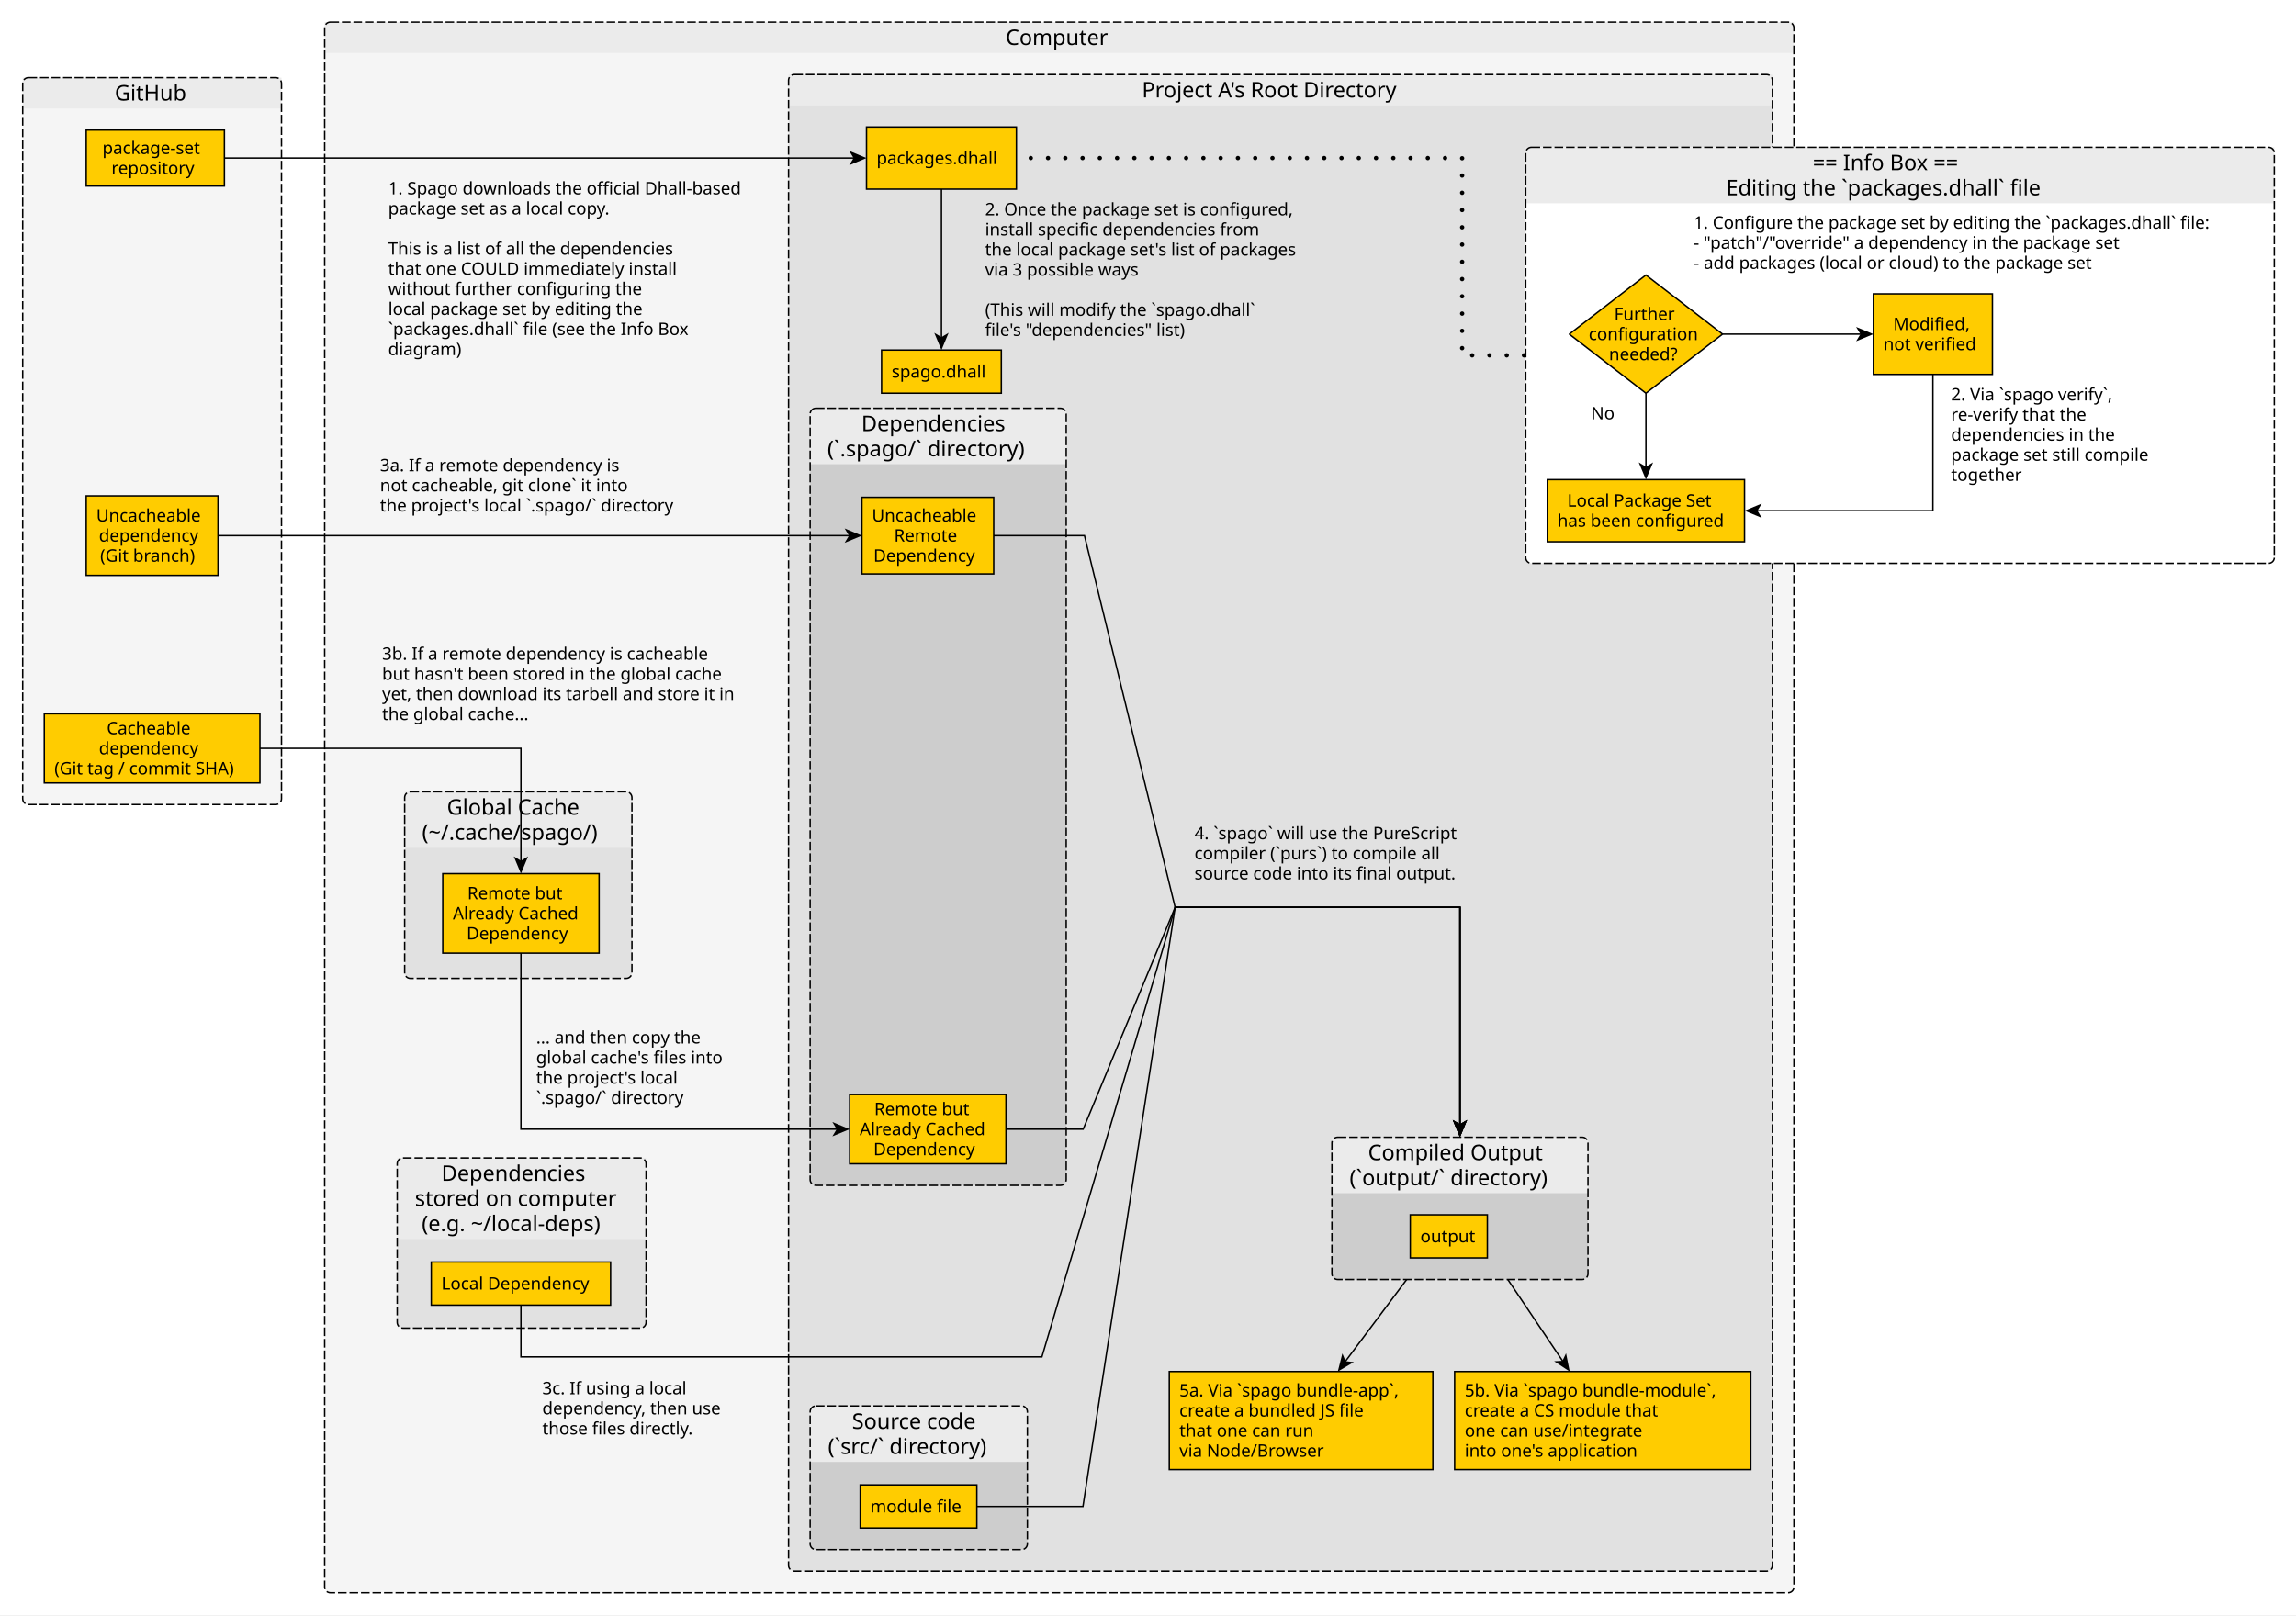
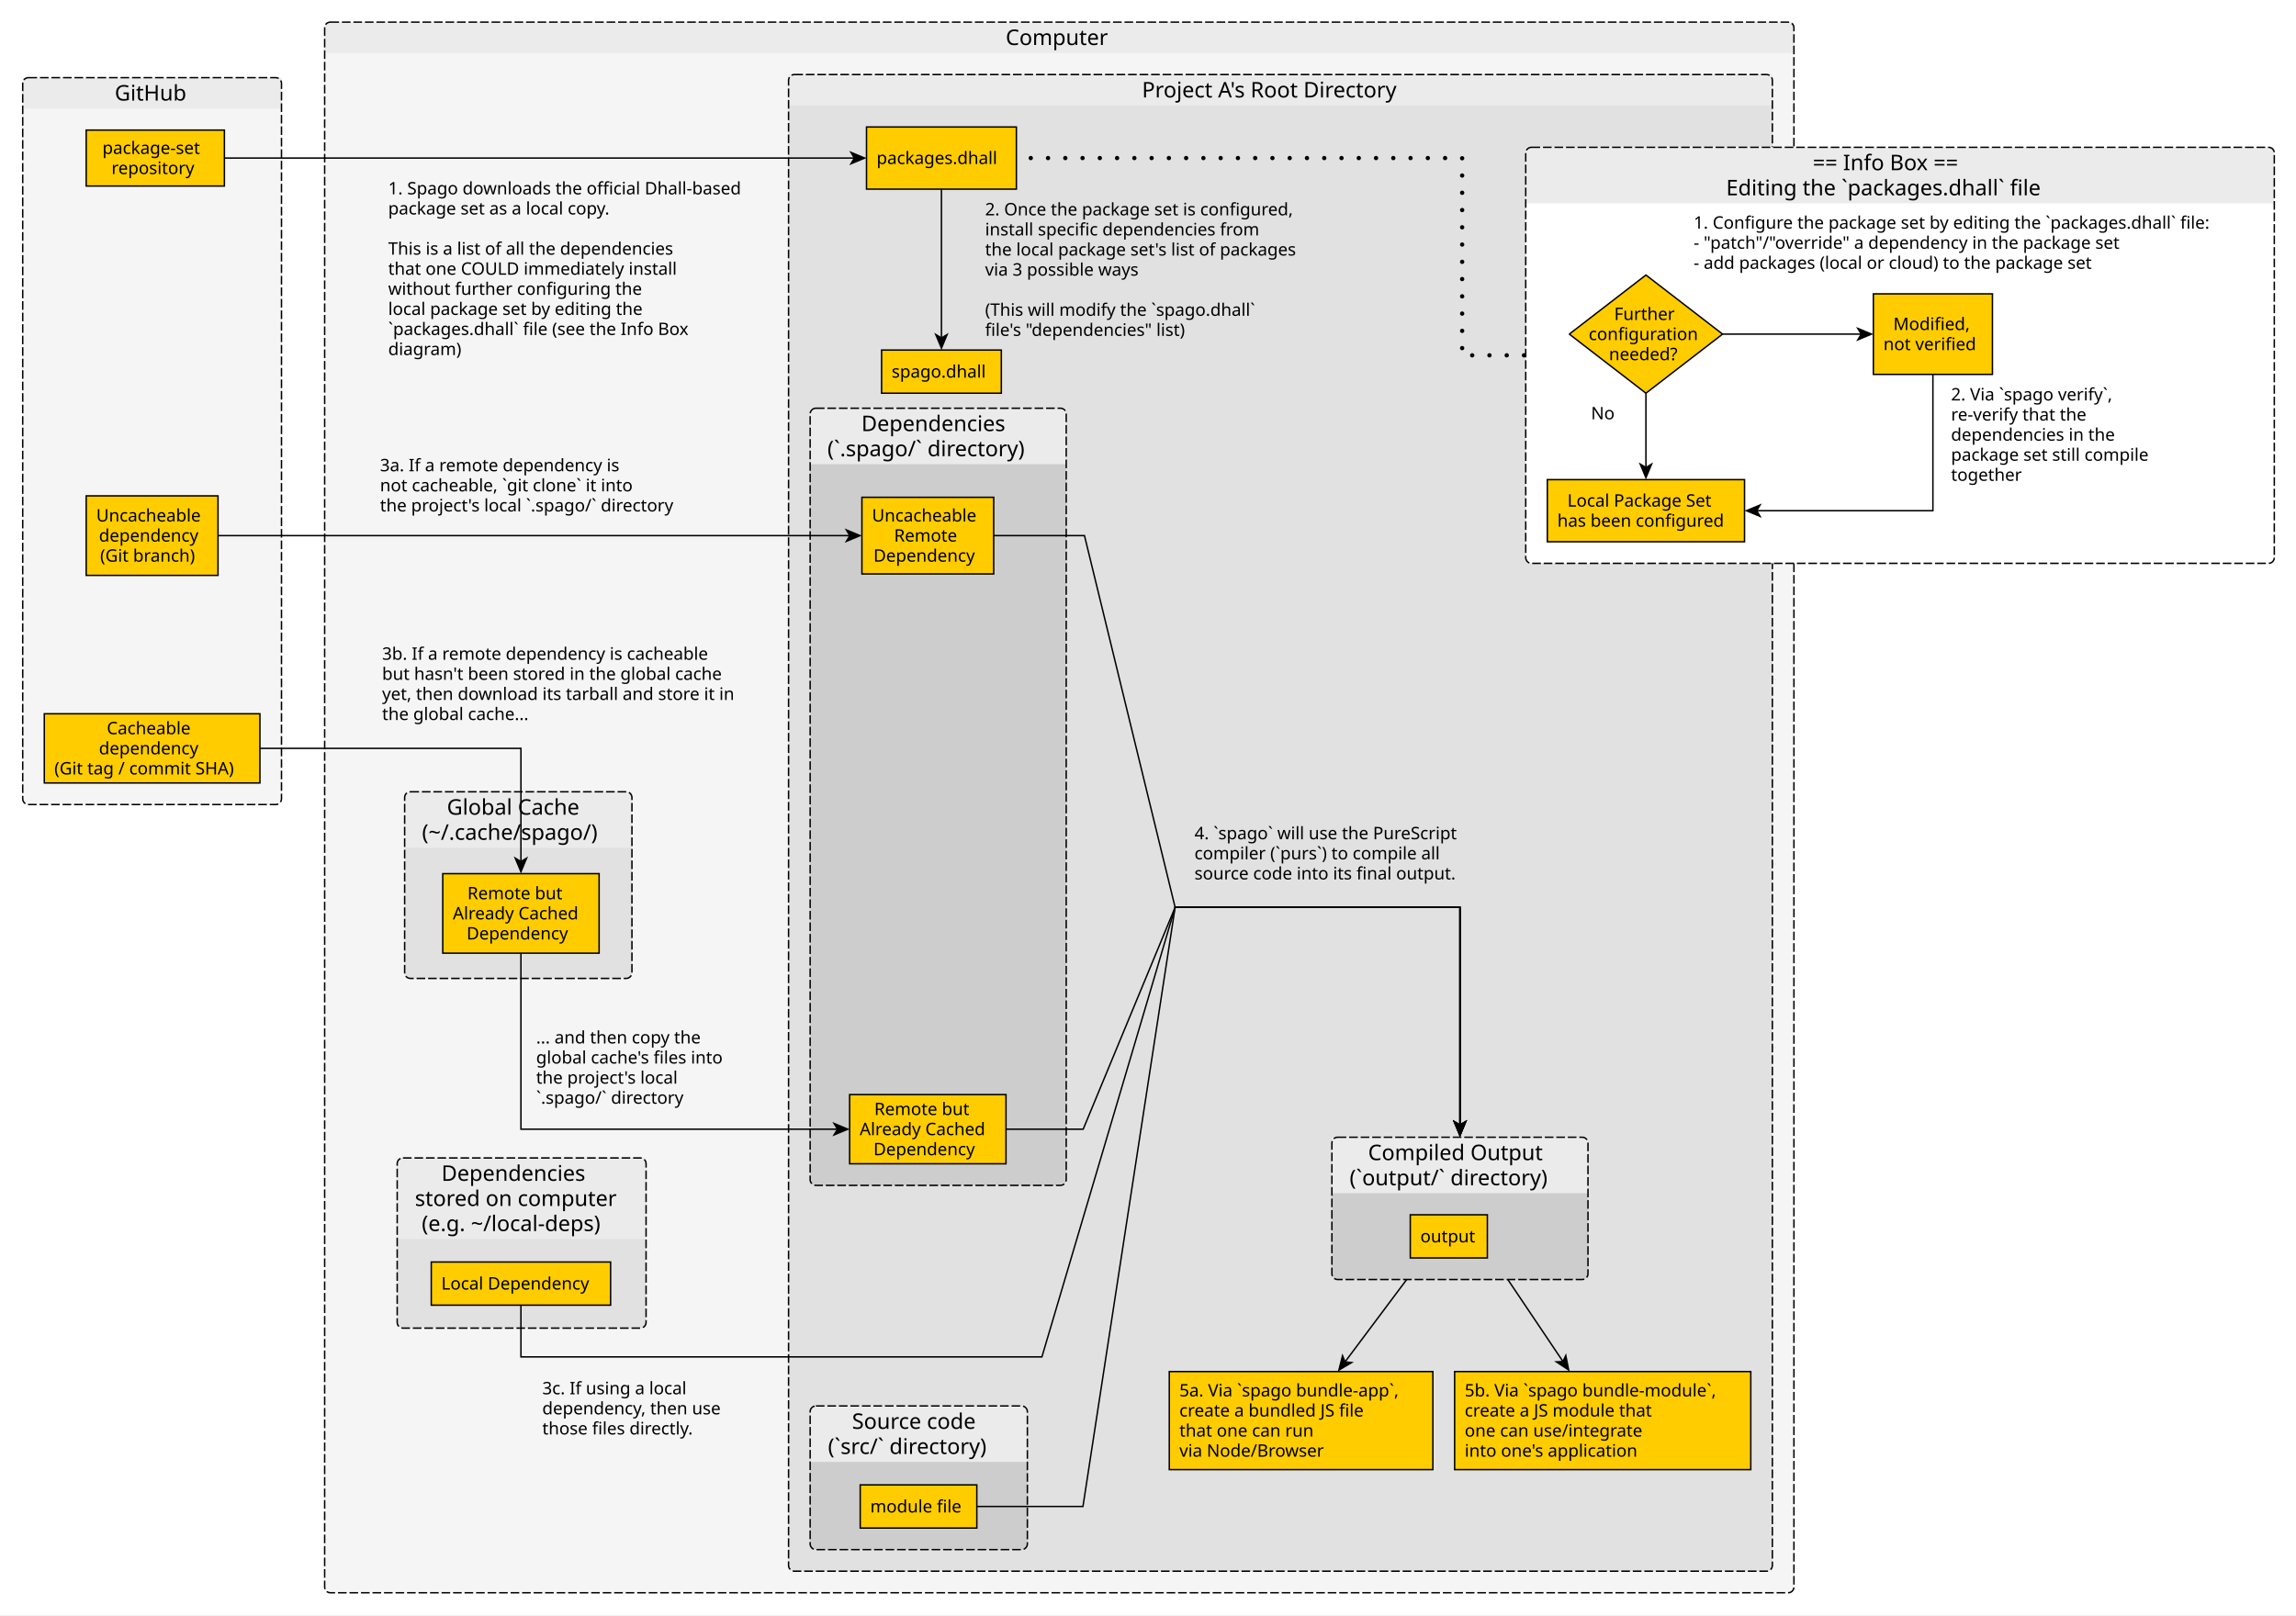
<svg xmlns="http://www.w3.org/2000/svg" fill-opacity="1" color-rendering="auto" color-interpolation="auto" text-rendering="auto" stroke="black" stroke-linecap="square" width="1596" stroke-miterlimit="10" shape-rendering="auto" stroke-opacity="1" fill="black" stroke-dasharray="none" font-weight="normal" stroke-width="1" height="1123" font-family="'Dialog'" font-style="normal" stroke-linejoin="miter" font-size="12px" stroke-dashoffset="0" image-rendering="auto">
  <defs id="genericDefs" />
  <g>
    <defs id="defs1">
      <clipPath clipPathUnits="userSpaceOnUse" id="clipPath1">
        <path d="M0 0 L1596 0 L1596 1123 L0 1123 L0 0 Z" />
      </clipPath>
      <clipPath clipPathUnits="userSpaceOnUse" id="clipPath2">
        <path d="M-224 135 L1372 135 L1372 1258 L-224 1258 L-224 135 Z" />
      </clipPath>
    </defs>
    <g fill="white" text-rendering="geometricPrecision" shape-rendering="geometricPrecision" transform="translate(224,-135)" stroke="white">
      <rect x="-224" width="1596" height="1123" y="135" clip-path="url(#clipPath2)" stroke="none" />
    </g>
    <g fill="rgb(245,245,245)" text-rendering="geometricPrecision" shape-rendering="geometricPrecision" transform="matrix(1,0,0,1,224,-135)" stroke="rgb(245,245,245)">
      <rect x="1.674" y="150.376" clip-path="url(#clipPath2)" width="1021.334" rx="4" ry="4" height="1092.055" stroke="none" />
      <rect x="1.674" y="150.376" clip-path="url(#clipPath2)" fill="rgb(235,235,235)" width="1021.334" height="21.461" stroke="none" />
    </g>
    <g font-size="15px" stroke-linecap="butt" transform="matrix(1,0,0,1,224,-135)" text-rendering="geometricPrecision" font-family="sans-serif" shape-rendering="geometricPrecision" stroke-miterlimit="1.45">
      <text x="475.057" xml:space="preserve" y="166.299" clip-path="url(#clipPath2)" stroke="none">Computer</text>
      <rect x="1.674" y="150.376" clip-path="url(#clipPath2)" fill="none" width="1021.334" stroke-dasharray="6,2" rx="4" ry="4" height="1092.055" />
    </g>
    <g fill="rgb(225,225,225)" text-rendering="geometricPrecision" shape-rendering="geometricPrecision" transform="matrix(1,0,0,1,224,-135)" stroke="rgb(225,225,225)">
      <rect x="324.15" y="186.837" clip-path="url(#clipPath2)" width="683.859" rx="4" ry="4" height="1040.594" stroke="none" />
      <rect x="324.15" y="186.837" clip-path="url(#clipPath2)" fill="rgb(235,235,235)" width="683.859" height="21.461" stroke="none" />
    </g>
    <g font-size="15px" stroke-linecap="butt" transform="matrix(1,0,0,1,224,-135)" text-rendering="geometricPrecision" font-family="sans-serif" shape-rendering="geometricPrecision" stroke-miterlimit="1.45">
      <text x="569.809" xml:space="preserve" y="202.76" clip-path="url(#clipPath2)" stroke="none">Project A's Root Directory</text>
      <rect x="324.15" y="186.837" clip-path="url(#clipPath2)" fill="none" width="683.859" stroke-dasharray="6,2" rx="4" ry="4" height="1040.594" />
    </g>
    <g fill="rgb(205,205,205)" text-rendering="geometricPrecision" shape-rendering="geometricPrecision" transform="matrix(1,0,0,1,224,-135)" stroke="rgb(205,205,205)">
      <rect x="339.15" y="418.824" clip-path="url(#clipPath2)" width="178" rx="4" ry="4" height="540.341" stroke="none" />
      <rect x="339.15" y="418.824" clip-path="url(#clipPath2)" fill="rgb(235,235,235)" width="178" height="38.922" stroke="none" />
    </g>
    <g font-size="15px" stroke-linecap="butt" transform="matrix(1,0,0,1,224,-135)" text-rendering="geometricPrecision" font-family="sans-serif" shape-rendering="geometricPrecision" stroke-miterlimit="1.45">
      <text x="374.774" xml:space="preserve" y="434.747" clip-path="url(#clipPath2)" stroke="none">Dependencies</text>
      <text x="351.172" xml:space="preserve" y="452.208" clip-path="url(#clipPath2)" stroke="none">(`.spago/` directory)</text>
      <rect x="339.15" y="418.824" clip-path="url(#clipPath2)" fill="none" width="178" stroke-dasharray="6,2" rx="4" ry="4" height="540.341" />
    </g>
    <g fill="rgb(255,204,0)" text-rendering="geometricPrecision" shape-rendering="geometricPrecision" transform="matrix(1,0,0,1,224,-135)" stroke="rgb(255,204,0)">
      <rect x="366.599" width="108.682" height="48.119" y="896.045" clip-path="url(#clipPath2)" stroke="none" />
    </g>
    <g text-rendering="geometricPrecision" stroke-miterlimit="1.45" shape-rendering="geometricPrecision" transform="matrix(1,0,0,1,224,-135)" stroke-linecap="butt">
      <rect fill="none" x="366.599" width="108.682" height="48.119" y="896.045" clip-path="url(#clipPath2)" />
      <text x="383.741" xml:space="preserve" y="910.29" clip-path="url(#clipPath2)" font-family="sans-serif" stroke="none">Remote but </text>
      <text x="373.599" xml:space="preserve" y="924.259" clip-path="url(#clipPath2)" font-family="sans-serif" stroke="none">Already Cached</text>
      <text x="383.173" xml:space="preserve" y="938.228" clip-path="url(#clipPath2)" font-family="sans-serif" stroke="none">Dependency</text>
    </g>
    <g fill="rgb(255,204,0)" text-rendering="geometricPrecision" shape-rendering="geometricPrecision" transform="matrix(1,0,0,1,224,-135)" stroke="rgb(255,204,0)">
      <rect x="375.133" width="91.613" height="53.296" y="480.761" clip-path="url(#clipPath2)" stroke="none" />
    </g>
    <g text-rendering="geometricPrecision" stroke-miterlimit="1.45" shape-rendering="geometricPrecision" transform="matrix(1,0,0,1,224,-135)" stroke-linecap="butt">
      <rect fill="none" x="375.133" width="91.613" height="53.296" y="480.761" clip-path="url(#clipPath2)" />
      <text x="382.133" xml:space="preserve" y="497.594" clip-path="url(#clipPath2)" font-family="sans-serif" stroke="none">Uncacheable</text>
      <text x="397.519" xml:space="preserve" y="511.563" clip-path="url(#clipPath2)" font-family="sans-serif" stroke="none">Remote</text>
      <text x="383.173" xml:space="preserve" y="525.532" clip-path="url(#clipPath2)" font-family="sans-serif" stroke="none">Dependency</text>
    </g>
    <g fill="rgb(255,204,0)" text-rendering="geometricPrecision" shape-rendering="geometricPrecision" transform="matrix(1,0,0,1,224,-135)" stroke="rgb(255,204,0)">
      <rect x="388.802" width="83.24" height="30" y="378.388" clip-path="url(#clipPath2)" stroke="none" />
    </g>
    <g text-rendering="geometricPrecision" stroke-miterlimit="1.45" shape-rendering="geometricPrecision" transform="matrix(1,0,0,1,224,-135)" stroke-linecap="butt">
      <rect fill="none" x="388.802" width="83.24" height="30" y="378.388" clip-path="url(#clipPath2)" />
      <text x="395.802" xml:space="preserve" y="397.542" clip-path="url(#clipPath2)" font-family="sans-serif" stroke="none">spago.dhall</text>
    </g>
    <g fill="rgb(255,204,0)" text-rendering="geometricPrecision" shape-rendering="geometricPrecision" transform="matrix(1,0,0,1,224,-135)" stroke="rgb(255,204,0)">
      <rect x="588.801" width="183.219" height="68.18" y="1088.627" clip-path="url(#clipPath2)" stroke="none" />
    </g>
    <g text-rendering="geometricPrecision" stroke-miterlimit="1.45" shape-rendering="geometricPrecision" transform="matrix(1,0,0,1,224,-135)" stroke-linecap="butt">
      <rect fill="none" x="588.801" width="183.219" height="68.18" y="1088.627" clip-path="url(#clipPath2)" />
      <text x="595.801" xml:space="preserve" y="1105.918" clip-path="url(#clipPath2)" font-family="sans-serif" stroke="none">5a. Via `spago bundle-app`,</text>
      <text x="595.801" xml:space="preserve" y="1119.887" clip-path="url(#clipPath2)" font-family="sans-serif" stroke="none">create a bundled JS file</text>
      <text x="595.801" xml:space="preserve" y="1133.855" clip-path="url(#clipPath2)" font-family="sans-serif" stroke="none">that one can run</text>
      <text x="595.801" xml:space="preserve" y="1147.824" clip-path="url(#clipPath2)" font-family="sans-serif" stroke="none">via Node/Browser</text>
    </g>
    <g fill="rgb(255,204,0)" text-rendering="geometricPrecision" shape-rendering="geometricPrecision" transform="matrix(1,0,0,1,224,-135)" stroke="rgb(255,204,0)">
      <rect x="787.143" width="205.865" height="68.18" y="1088.627" clip-path="url(#clipPath2)" stroke="none" />
    </g>
    <g text-rendering="geometricPrecision" stroke-miterlimit="1.45" shape-rendering="geometricPrecision" transform="matrix(1,0,0,1,224,-135)" stroke-linecap="butt">
      <rect fill="none" x="787.143" width="205.865" height="68.18" y="1088.627" clip-path="url(#clipPath2)" />
      <text x="794.143" xml:space="preserve" y="1105.918" clip-path="url(#clipPath2)" font-family="sans-serif" stroke="none">5b. Via `spago bundle-module`,</text>
-       <text x="794.143" xml:space="preserve" y="1119.887" clip-path="url(#clipPath2)" font-family="sans-serif" stroke="none">create a CS module that</text>
+       <text x="794.143" xml:space="preserve" y="1119.887" clip-path="url(#clipPath2)" font-family="sans-serif" stroke="none">create a JS module that</text>
      <text x="794.143" xml:space="preserve" y="1133.855" clip-path="url(#clipPath2)" font-family="sans-serif" stroke="none">one can use/integrate </text>
      <text x="794.143" xml:space="preserve" y="1147.824" clip-path="url(#clipPath2)" font-family="sans-serif" stroke="none">into one's application</text>
    </g>
    <g fill="rgb(205,205,205)" text-rendering="geometricPrecision" shape-rendering="geometricPrecision" transform="matrix(1,0,0,1,224,-135)" stroke="rgb(205,205,205)">
      <rect x="339.15" y="1112.54" clip-path="url(#clipPath2)" width="151" rx="4" ry="4" height="99.891" stroke="none" />
      <rect x="339.15" y="1112.54" clip-path="url(#clipPath2)" fill="rgb(235,235,235)" width="151" height="38.922" stroke="none" />
    </g>
    <g font-size="15px" stroke-linecap="butt" transform="matrix(1,0,0,1,224,-135)" text-rendering="geometricPrecision" font-family="sans-serif" shape-rendering="geometricPrecision" stroke-miterlimit="1.45">
      <text x="368.254" xml:space="preserve" y="1128.464" clip-path="url(#clipPath2)" stroke="none">Source code</text>
      <text x="351.555" xml:space="preserve" y="1145.925" clip-path="url(#clipPath2)" stroke="none">(`src/` directory)</text>
      <rect x="339.15" y="1112.54" clip-path="url(#clipPath2)" fill="none" width="151" stroke-dasharray="6,2" rx="4" ry="4" height="99.891" />
    </g>
    <g fill="rgb(255,204,0)" text-rendering="geometricPrecision" shape-rendering="geometricPrecision" transform="matrix(1,0,0,1,224,-135)" stroke="rgb(255,204,0)">
      <rect x="373.951" width="81.061" height="30" y="1167.431" clip-path="url(#clipPath2)" stroke="none" />
    </g>
    <g text-rendering="geometricPrecision" stroke-miterlimit="1.45" shape-rendering="geometricPrecision" transform="matrix(1,0,0,1,224,-135)" stroke-linecap="butt">
      <rect fill="none" x="373.951" width="81.061" height="30" y="1167.431" clip-path="url(#clipPath2)" />
      <text x="380.951" xml:space="preserve" y="1186.585" clip-path="url(#clipPath2)" font-family="sans-serif" stroke="none">module file</text>
    </g>
    <g fill="rgb(205,205,205)" text-rendering="geometricPrecision" shape-rendering="geometricPrecision" transform="matrix(1,0,0,1,224,-135)" stroke="rgb(205,205,205)">
      <rect x="701.843" y="925.704" clip-path="url(#clipPath2)" width="178" rx="4" ry="4" height="98.922" stroke="none" />
      <rect x="701.843" y="925.704" clip-path="url(#clipPath2)" fill="rgb(235,235,235)" width="178" height="38.922" stroke="none" />
    </g>
    <g font-size="15px" stroke-linecap="butt" transform="matrix(1,0,0,1,224,-135)" text-rendering="geometricPrecision" font-family="sans-serif" shape-rendering="geometricPrecision" stroke-miterlimit="1.45">
      <text x="726.972" xml:space="preserve" y="941.627" clip-path="url(#clipPath2)" stroke="none">Compiled Output</text>
      <text x="714.125" xml:space="preserve" y="959.088" clip-path="url(#clipPath2)" stroke="none">(`output/` directory)</text>
      <rect x="701.843" y="925.704" clip-path="url(#clipPath2)" fill="none" width="178" stroke-dasharray="6,2" rx="4" ry="4" height="98.922" />
    </g>
    <g fill="rgb(255,204,0)" text-rendering="geometricPrecision" shape-rendering="geometricPrecision" transform="matrix(1,0,0,1,224,-135)" stroke="rgb(255,204,0)">
      <rect x="756.317" width="53.58" height="30" y="979.626" clip-path="url(#clipPath2)" stroke="none" />
    </g>
    <g text-rendering="geometricPrecision" stroke-miterlimit="1.45" shape-rendering="geometricPrecision" transform="matrix(1,0,0,1,224,-135)" stroke-linecap="butt">
      <rect fill="none" x="756.317" width="53.58" height="30" y="979.626" clip-path="url(#clipPath2)" />
      <text x="763.317" xml:space="preserve" y="998.78" clip-path="url(#clipPath2)" font-family="sans-serif" stroke="none">output</text>
    </g>
    <g fill="rgb(255,204,0)" text-rendering="geometricPrecision" shape-rendering="geometricPrecision" transform="matrix(1,0,0,1,224,-135)" stroke="rgb(255,204,0)">
      <rect x="378.331" width="104.182" height="43.2" y="223.298" clip-path="url(#clipPath2)" stroke="none" />
    </g>
    <g text-rendering="geometricPrecision" stroke-miterlimit="1.45" shape-rendering="geometricPrecision" transform="matrix(1,0,0,1,224,-135)" stroke-linecap="butt">
      <rect fill="none" x="378.331" width="104.182" height="43.2" y="223.298" clip-path="url(#clipPath2)" />
      <text x="385.331" xml:space="preserve" y="249.052" clip-path="url(#clipPath2)" font-family="sans-serif" stroke="none">packages.dhall</text>
      <path fill="none" d="M466.746 507.409 L529.844 507.409 L592.851 765.877 L790.843 765.877 L790.843 917.678" clip-path="url(#clipPath2)" />
      <path d="M790.843 925.678 L795.843 913.678 L790.843 916.678 L785.843 913.678 Z" clip-path="url(#clipPath2)" stroke="none" />
      <path fill="none" d="M475.28 920.105 L528.953 920.105 L592.851 765.877 L790.843 765.877 L790.843 917.678" clip-path="url(#clipPath2)" />
      <path d="M790.843 925.678 L795.843 913.678 L790.843 916.678 L785.843 913.678 Z" clip-path="url(#clipPath2)" stroke="none" />
      <path fill="none" d="M455.012 1182.431 L528.787 1182.431 L592.851 765.877 L790.843 765.877 L790.843 917.678" clip-path="url(#clipPath2)" />
      <path d="M790.843 925.678 L795.843 913.678 L790.843 916.678 L785.843 913.678 Z" clip-path="url(#clipPath2)" stroke="none" />
      <text x="606.294" xml:space="preserve" y="718.525" clip-path="url(#clipPath2)" font-family="sans-serif" stroke="none">4. `spago` will use the PureScript </text>
      <text x="606.294" xml:space="preserve" y="732.494" clip-path="url(#clipPath2)" font-family="sans-serif" stroke="none">compiler (`purs`) to compile all </text>
      <text x="606.294" xml:space="preserve" y="746.462" clip-path="url(#clipPath2)" font-family="sans-serif" stroke="none">source code into its final output.</text>
      <path fill="none" d="M824.106 1024.625 L862.685 1081.988" clip-path="url(#clipPath2)" />
      <path d="M867.149 1088.627 L864.601 1075.879 L862.127 1081.159 L856.303 1081.459 Z" clip-path="url(#clipPath2)" stroke="none" />
      <path fill="none" d="M753.826 1024.625 L710.718 1082.222" clip-path="url(#clipPath2)" />
      <path d="M705.924 1088.627 L717.118 1082.015 L711.317 1081.421 L709.112 1076.023 Z" clip-path="url(#clipPath2)" stroke="none" />
      <path fill="none" d="M430.422 266.498 L430.422 370.388" clip-path="url(#clipPath2)" />
      <path d="M430.422 378.388 L435.422 366.388 L430.422 369.388 L425.422 366.388 Z" clip-path="url(#clipPath2)" stroke="none" />
      <text x="460.774" xml:space="preserve" y="284.73" clip-path="url(#clipPath2)" font-family="sans-serif" stroke="none">2. Once the package set is configured,</text>
      <text x="460.774" xml:space="preserve" y="298.698" clip-path="url(#clipPath2)" font-family="sans-serif" stroke="none">install specific dependencies from</text>
      <text x="460.774" xml:space="preserve" y="312.667" clip-path="url(#clipPath2)" font-family="sans-serif" stroke="none">the local package set's list of packages</text>
      <text x="460.774" xml:space="preserve" y="326.636" clip-path="url(#clipPath2)" font-family="sans-serif" stroke="none">via 3 possible ways</text>
      <text x="460.774" xml:space="preserve" y="340.605" clip-path="url(#clipPath2)" font-family="sans-serif" stroke="none"> </text>
      <text x="460.774" xml:space="preserve" y="354.573" clip-path="url(#clipPath2)" font-family="sans-serif" stroke="none">(This will modify the `spago.dhall`</text>
      <text x="460.774" xml:space="preserve" y="368.542" clip-path="url(#clipPath2)" font-family="sans-serif" stroke="none">file's "dependencies" list)</text>
    </g>
    <g fill="rgb(225,225,225)" text-rendering="geometricPrecision" shape-rendering="geometricPrecision" transform="matrix(1,0,0,1,224,-135)" stroke="rgb(225,225,225)">
      <rect x="57.278" y="685.526" clip-path="url(#clipPath2)" width="158" rx="4" ry="4" height="129.754" stroke="none" />
      <rect x="57.278" y="685.526" clip-path="url(#clipPath2)" fill="rgb(235,235,235)" width="158" height="38.922" stroke="none" />
    </g>
    <g font-size="15px" stroke-linecap="butt" transform="matrix(1,0,0,1,224,-135)" text-rendering="geometricPrecision" font-family="sans-serif" shape-rendering="geometricPrecision" stroke-miterlimit="1.45">
      <text x="86.645" xml:space="preserve" y="701.449" clip-path="url(#clipPath2)" stroke="none">Global Cache</text>
      <text x="69.353" xml:space="preserve" y="718.91" clip-path="url(#clipPath2)" stroke="none">(~/.cache/spago/)</text>
      <rect x="57.278" y="685.526" clip-path="url(#clipPath2)" fill="none" width="158" stroke-dasharray="6,2" rx="4" ry="4" height="129.754" />
    </g>
    <g fill="rgb(255,204,0)" text-rendering="geometricPrecision" shape-rendering="geometricPrecision" transform="matrix(1,0,0,1,224,-135)" stroke="rgb(255,204,0)">
      <rect x="83.773" width="108.682" height="55.286" y="742.438" clip-path="url(#clipPath2)" stroke="none" />
    </g>
    <g text-rendering="geometricPrecision" stroke-miterlimit="1.45" shape-rendering="geometricPrecision" transform="matrix(1,0,0,1,224,-135)" stroke-linecap="butt">
      <rect fill="none" x="83.773" width="108.682" height="55.286" y="742.438" clip-path="url(#clipPath2)" />
      <text x="100.916" xml:space="preserve" y="760.267" clip-path="url(#clipPath2)" font-family="sans-serif" stroke="none">Remote but </text>
      <text x="90.773" xml:space="preserve" y="774.236" clip-path="url(#clipPath2)" font-family="sans-serif" stroke="none">Already Cached</text>
      <text x="100.348" xml:space="preserve" y="788.204" clip-path="url(#clipPath2)" font-family="sans-serif" stroke="none">Dependency</text>
      <path fill="none" d="M138.114 797.724 L138.114 920.105 L358.599 920.105" clip-path="url(#clipPath2)" />
      <path d="M366.599 920.105 L354.599 915.105 L357.599 920.105 L354.599 925.105 Z" clip-path="url(#clipPath2)" stroke="none" />
      <text x="148.684" xml:space="preserve" y="860.499" clip-path="url(#clipPath2)" font-family="sans-serif" stroke="none">... and then copy the </text>
      <text x="148.684" xml:space="preserve" y="874.468" clip-path="url(#clipPath2)" font-family="sans-serif" stroke="none">global cache's files into </text>
      <text x="148.684" xml:space="preserve" y="888.437" clip-path="url(#clipPath2)" font-family="sans-serif" stroke="none">the project's local </text>
      <text x="148.684" xml:space="preserve" y="902.405" clip-path="url(#clipPath2)" font-family="sans-serif" stroke="none">`.spago/` directory</text>
    </g>
    <g fill="rgb(225,225,225)" text-rendering="geometricPrecision" shape-rendering="geometricPrecision" transform="matrix(1,0,0,1,224,-135)" stroke="rgb(225,225,225)">
      <rect x="52.101" y="940.105" clip-path="url(#clipPath2)" width="173" rx="4" ry="4" height="118.32" stroke="none" />
      <rect x="52.101" y="940.105" clip-path="url(#clipPath2)" fill="rgb(235,235,235)" width="173" height="56.383" stroke="none" />
    </g>
    <g font-size="15px" stroke-linecap="butt" transform="matrix(1,0,0,1,224,-135)" text-rendering="geometricPrecision" font-family="sans-serif" shape-rendering="geometricPrecision" stroke-miterlimit="1.45">
      <text x="82.842" xml:space="preserve" y="956.028" clip-path="url(#clipPath2)" stroke="none">Dependencies </text>
      <text x="64.425" xml:space="preserve" y="973.489" clip-path="url(#clipPath2)" stroke="none">stored on computer</text>
      <text x="69.186" xml:space="preserve" y="990.95" clip-path="url(#clipPath2)" stroke="none">(e.g. ~/local-deps)</text>
      <rect x="52.101" y="940.105" clip-path="url(#clipPath2)" fill="none" width="173" stroke-dasharray="6,2" rx="4" ry="4" height="118.32" />
    </g>
    <g fill="rgb(255,204,0)" text-rendering="geometricPrecision" shape-rendering="geometricPrecision" transform="matrix(1,0,0,1,224,-135)" stroke="rgb(255,204,0)">
      <rect x="75.784" width="124.66" height="30" y="1012.456" clip-path="url(#clipPath2)" stroke="none" />
    </g>
    <g text-rendering="geometricPrecision" stroke-miterlimit="1.45" shape-rendering="geometricPrecision" transform="matrix(1,0,0,1,224,-135)" stroke-linecap="butt">
      <rect fill="none" x="75.784" width="124.66" height="30" y="1012.456" clip-path="url(#clipPath2)" />
      <text x="82.784" xml:space="preserve" y="1031.611" clip-path="url(#clipPath2)" font-family="sans-serif" stroke="none">Local Dependency</text>
      <path fill="none" d="M138.114 1042.456 L138.114 1078.425 L500.26 1078.425 L592.851 765.877 L790.843 765.877 L790.843 917.678" clip-path="url(#clipPath2)" />
      <path d="M790.843 925.678 L795.843 913.678 L790.843 916.678 L785.843 913.678 Z" clip-path="url(#clipPath2)" stroke="none" />
      <text x="152.95" xml:space="preserve" y="1104.425" clip-path="url(#clipPath2)" font-family="sans-serif" stroke="none">3c. If using a local </text>
      <text x="152.95" xml:space="preserve" y="1118.394" clip-path="url(#clipPath2)" font-family="sans-serif" stroke="none">dependency, then use </text>
      <text x="152.95" xml:space="preserve" y="1132.362" clip-path="url(#clipPath2)" font-family="sans-serif" stroke="none">those files directly.</text>
    </g>
    <g fill="white" text-rendering="geometricPrecision" shape-rendering="geometricPrecision" transform="matrix(1,0,0,1,224,-135)" stroke="white">
      <rect x="836.575" y="237.413" clip-path="url(#clipPath2)" width="520.343" rx="4" ry="4" height="289.271" stroke="none" />
      <rect x="836.575" y="237.413" clip-path="url(#clipPath2)" fill="rgb(235,235,235)" width="520.343" height="38.922" stroke="none" />
    </g>
    <g font-size="15px" stroke-linecap="butt" transform="matrix(1,0,0,1,224,-135)" text-rendering="geometricPrecision" font-family="sans-serif" shape-rendering="geometricPrecision" stroke-miterlimit="1.45">
      <text x="1036.091" xml:space="preserve" y="253.336" clip-path="url(#clipPath2)" stroke="none">== Info Box ==</text>
      <text x="975.879" xml:space="preserve" y="270.797" clip-path="url(#clipPath2)" stroke="none">Editing the `packages.dhall` file</text>
      <rect x="836.575" y="237.413" clip-path="url(#clipPath2)" fill="none" width="520.343" stroke-dasharray="6,2" rx="4" ry="4" height="289.271" />
    </g>
    <g fill="rgb(255,204,0)" text-rendering="geometricPrecision" shape-rendering="geometricPrecision" transform="matrix(1,0,0,1,224,-135)" stroke="rgb(255,204,0)">
      <path d="M866.848 367.305 L920.119 326.222 L973.39 367.305 L920.119 408.388 Z" fill-rule="evenodd" clip-path="url(#clipPath2)" stroke="none" />
    </g>
    <g text-rendering="geometricPrecision" stroke-miterlimit="1.45" shape-rendering="geometricPrecision" transform="matrix(1,0,0,1,224,-135)" stroke-linecap="butt">
      <path fill="none" d="M866.848 367.305 L920.119 326.222 L973.39 367.305 L920.119 408.388 Z" fill-rule="evenodd" clip-path="url(#clipPath2)" />
      <text x="898.085" xml:space="preserve" y="357.49" clip-path="url(#clipPath2)" font-family="sans-serif" stroke="none">Further</text>
      <text x="880.319" xml:space="preserve" y="371.459" clip-path="url(#clipPath2)" font-family="sans-serif" stroke="none">configuration</text>
      <text x="894.44" xml:space="preserve" y="385.428" clip-path="url(#clipPath2)" font-family="sans-serif" stroke="none">needed?</text>
    </g>
    <g fill="rgb(255,204,0)" text-rendering="geometricPrecision" shape-rendering="geometricPrecision" transform="matrix(1,0,0,1,224,-135)" stroke="rgb(255,204,0)">
      <rect x="851.575" width="137.088" height="43.2" y="468.483" clip-path="url(#clipPath2)" stroke="none" />
    </g>
    <g text-rendering="geometricPrecision" stroke-miterlimit="1.45" shape-rendering="geometricPrecision" transform="matrix(1,0,0,1,224,-135)" stroke-linecap="butt">
      <rect fill="none" x="851.575" width="137.088" height="43.2" y="468.483" clip-path="url(#clipPath2)" />
      <text x="865.551" xml:space="preserve" y="487.253" clip-path="url(#clipPath2)" font-family="sans-serif" stroke="none">Local Package Set</text>
      <text x="858.575" xml:space="preserve" y="501.222" clip-path="url(#clipPath2)" font-family="sans-serif" stroke="none">has been configured</text>
    </g>
    <g fill="rgb(255,204,0)" text-rendering="geometricPrecision" shape-rendering="geometricPrecision" transform="matrix(1,0,0,1,224,-135)" stroke="rgb(255,204,0)">
      <rect x="1078.217" width="82.777" height="56" y="339.305" clip-path="url(#clipPath2)" stroke="none" />
    </g>
    <g text-rendering="geometricPrecision" stroke-miterlimit="1.45" shape-rendering="geometricPrecision" transform="matrix(1,0,0,1,224,-135)" stroke-linecap="butt">
      <rect fill="none" x="1078.217" width="82.777" height="56" y="339.305" clip-path="url(#clipPath2)" />
      <text x="1092.096" xml:space="preserve" y="364.475" clip-path="url(#clipPath2)" font-family="sans-serif" stroke="none">Modified,</text>
      <text x="1085.217" xml:space="preserve" y="378.443" clip-path="url(#clipPath2)" font-family="sans-serif" stroke="none">not verified</text>
    </g>
    <g stroke-linecap="round" transform="matrix(1,0,0,1,224,-135)" stroke-dashoffset="2" text-rendering="geometricPrecision" shape-rendering="geometricPrecision" stroke-dasharray="0,12" stroke-width="3" stroke-miterlimit="1.45">
      <path fill="none" d="M482.513 244.898 L792.372 244.898 L792.372 382.048 L836.549 382.048" clip-path="url(#clipPath2)" />
    </g>
    <g text-rendering="geometricPrecision" stroke-miterlimit="1.45" shape-rendering="geometricPrecision" transform="matrix(1,0,0,1,224,-135)" stroke-linecap="butt">
      <path fill="none" d="M920.119 408.382 L920.119 460.472" clip-path="url(#clipPath2)" />
      <path d="M920.119 468.472 L925.119 456.472 L920.119 459.472 L915.119 456.472 Z" clip-path="url(#clipPath2)" stroke="none" />
      <text x="881.96" xml:space="preserve" y="426.526" clip-path="url(#clipPath2)" font-family="sans-serif" stroke="none">No</text>
      <path fill="none" d="M973.351 367.305 L1070.217 367.305" clip-path="url(#clipPath2)" />
      <path d="M1078.217 367.305 L1066.217 362.305 L1069.217 367.305 L1066.217 372.305 Z" clip-path="url(#clipPath2)" stroke="none" />
      <text x="953.288" xml:space="preserve" y="293.979" clip-path="url(#clipPath2)" font-family="sans-serif" stroke="none">1. Configure the package set by editing the `packages.dhall` file:</text>
      <text x="953.288" xml:space="preserve" y="307.948" clip-path="url(#clipPath2)" font-family="sans-serif" stroke="none">- "patch"/"override" a dependency in the package set</text>
      <text x="953.288" xml:space="preserve" y="321.916" clip-path="url(#clipPath2)" font-family="sans-serif" stroke="none">- add packages (local or cloud) to the package set</text>
      <path fill="none" d="M1119.606 395.305 L1119.606 490.083 L996.663 490.083" clip-path="url(#clipPath2)" />
      <path d="M988.663 490.083 L1000.663 495.083 L997.663 490.083 L1000.663 485.083 Z" clip-path="url(#clipPath2)" stroke="none" />
      <text x="1132.206" xml:space="preserve" y="413.443" clip-path="url(#clipPath2)" font-family="sans-serif" stroke="none">2. Via `spago verify`, </text>
      <text x="1132.206" xml:space="preserve" y="427.412" clip-path="url(#clipPath2)" font-family="sans-serif" stroke="none">re-verify that the</text>
      <text x="1132.206" xml:space="preserve" y="441.381" clip-path="url(#clipPath2)" font-family="sans-serif" stroke="none">dependencies in the</text>
      <text x="1132.206" xml:space="preserve" y="455.35" clip-path="url(#clipPath2)" font-family="sans-serif" stroke="none">package set still compile</text>
      <text x="1132.206" xml:space="preserve" y="469.318" clip-path="url(#clipPath2)" font-family="sans-serif" stroke="none">together</text>
    </g>
    <g fill="rgb(245,245,245)" text-rendering="geometricPrecision" shape-rendering="geometricPrecision" transform="matrix(1,0,0,1,224,-135)" stroke="rgb(245,245,245)">
      <rect x="-208.211" y="188.984" clip-path="url(#clipPath2)" width="179.885" rx="4" ry="4" height="505.405" stroke="none" />
      <rect x="-208.211" y="188.984" clip-path="url(#clipPath2)" fill="rgb(235,235,235)" width="179.885" height="21.461" stroke="none" />
    </g>
    <g font-size="15px" stroke-linecap="butt" transform="matrix(1,0,0,1,224,-135)" text-rendering="geometricPrecision" font-family="sans-serif" shape-rendering="geometricPrecision" stroke-miterlimit="1.45">
      <text x="-144.258" xml:space="preserve" y="204.907" clip-path="url(#clipPath2)" stroke="none">GitHub</text>
      <rect x="-208.211" y="188.984" clip-path="url(#clipPath2)" fill="none" width="179.885" stroke-dasharray="6,2" rx="4" ry="4" height="505.405" />
    </g>
    <g fill="rgb(255,204,0)" text-rendering="geometricPrecision" shape-rendering="geometricPrecision" transform="matrix(1,0,0,1,224,-135)" stroke="rgb(255,204,0)">
      <rect x="-164.075" width="96.061" height="38.906" y="225.445" clip-path="url(#clipPath2)" stroke="none" />
    </g>
    <g text-rendering="geometricPrecision" stroke-miterlimit="1.45" shape-rendering="geometricPrecision" transform="matrix(1,0,0,1,224,-135)" stroke-linecap="butt">
      <rect fill="none" x="-164.075" width="96.061" height="38.906" y="225.445" clip-path="url(#clipPath2)" />
      <text x="-152.815" xml:space="preserve" y="242.068" clip-path="url(#clipPath2)" font-family="sans-serif" stroke="none">package-set</text>
      <text x="-146.517" xml:space="preserve" y="256.036" clip-path="url(#clipPath2)" font-family="sans-serif" stroke="none">repository</text>
    </g>
    <g fill="rgb(255,204,0)" text-rendering="geometricPrecision" shape-rendering="geometricPrecision" transform="matrix(1,0,0,1,224,-135)" stroke="rgb(255,204,0)">
      <rect x="-193.211" width="149.885" height="48.119" y="631.27" clip-path="url(#clipPath2)" stroke="none" />
    </g>
    <g text-rendering="geometricPrecision" stroke-miterlimit="1.45" shape-rendering="geometricPrecision" transform="matrix(1,0,0,1,224,-135)" stroke-linecap="butt">
      <rect fill="none" x="-193.211" width="149.885" height="48.119" y="631.27" clip-path="url(#clipPath2)" />
      <text x="-149.771" xml:space="preserve" y="645.515" clip-path="url(#clipPath2)" font-family="sans-serif" stroke="none">Cacheable</text>
      <text x="-155.224" xml:space="preserve" y="659.484" clip-path="url(#clipPath2)" font-family="sans-serif" stroke="none">dependency</text>
      <text x="-186.211" xml:space="preserve" y="673.452" clip-path="url(#clipPath2)" font-family="sans-serif" stroke="none">(Git tag / commit SHA)</text>
    </g>
    <g fill="rgb(255,204,0)" text-rendering="geometricPrecision" shape-rendering="geometricPrecision" transform="matrix(1,0,0,1,224,-135)" stroke="rgb(255,204,0)">
      <rect x="-164.075" width="91.613" height="55.286" y="479.766" clip-path="url(#clipPath2)" stroke="none" />
    </g>
    <g text-rendering="geometricPrecision" stroke-miterlimit="1.45" shape-rendering="geometricPrecision" transform="matrix(1,0,0,1,224,-135)" stroke-linecap="butt">
      <rect fill="none" x="-164.075" width="91.613" height="55.286" y="479.766" clip-path="url(#clipPath2)" />
      <text x="-157.075" xml:space="preserve" y="497.594" clip-path="url(#clipPath2)" font-family="sans-serif" stroke="none">Uncacheable</text>
      <text x="-155.224" xml:space="preserve" y="511.563" clip-path="url(#clipPath2)" font-family="sans-serif" stroke="none">dependency</text>
      <text x="-154.383" xml:space="preserve" y="525.532" clip-path="url(#clipPath2)" font-family="sans-serif" stroke="none">(Git branch)</text>
      <path fill="none" d="M-68.014 244.898 L370.331 244.898" clip-path="url(#clipPath2)" />
      <path d="M378.331 244.898 L366.331 239.898 L369.331 244.898 L366.331 249.898 Z" clip-path="url(#clipPath2)" stroke="none" />
      <text x="45.857" xml:space="preserve" y="270.147" clip-path="url(#clipPath2)" font-family="sans-serif" stroke="none">1. Spago downloads the official Dhall-based</text>
      <text x="45.857" xml:space="preserve" y="284.116" clip-path="url(#clipPath2)" font-family="sans-serif" stroke="none">package set as a local copy.</text>
      <text x="45.857" xml:space="preserve" y="298.085" clip-path="url(#clipPath2)" font-family="sans-serif" stroke="none"> </text>
      <text x="45.857" xml:space="preserve" y="312.053" clip-path="url(#clipPath2)" font-family="sans-serif" stroke="none">This is a list of all the dependencies</text>
      <text x="45.857" xml:space="preserve" y="326.022" clip-path="url(#clipPath2)" font-family="sans-serif" stroke="none">that one COULD immediately install</text>
      <text x="45.857" xml:space="preserve" y="339.991" clip-path="url(#clipPath2)" font-family="sans-serif" stroke="none">without further configuring the</text>
      <text x="45.857" xml:space="preserve" y="353.96" clip-path="url(#clipPath2)" font-family="sans-serif" stroke="none">local package set by editing the </text>
      <text x="45.857" xml:space="preserve" y="367.928" clip-path="url(#clipPath2)" font-family="sans-serif" stroke="none">`packages.dhall` file (see the Info Box</text>
      <text x="45.857" xml:space="preserve" y="381.897" clip-path="url(#clipPath2)" font-family="sans-serif" stroke="none">diagram)</text>
      <path fill="none" d="M-43.326 655.329 L138.114 655.329 L138.114 734.438" clip-path="url(#clipPath2)" />
      <path d="M138.114 742.438 L143.114 730.438 L138.114 733.438 L133.114 730.438 Z" clip-path="url(#clipPath2)" stroke="none" />
      <text x="41.603" xml:space="preserve" y="593.723" clip-path="url(#clipPath2)" font-family="sans-serif" stroke="none">3b. If a remote dependency is cacheable</text>
      <text x="41.603" xml:space="preserve" y="607.692" clip-path="url(#clipPath2)" font-family="sans-serif" stroke="none">but hasn't been stored in the global cache </text>
-       <text x="41.603" xml:space="preserve" y="621.661" clip-path="url(#clipPath2)" font-family="sans-serif" stroke="none">yet, then download its tarbell and store it in </text>
+       <text x="41.603" xml:space="preserve" y="621.661" clip-path="url(#clipPath2)" font-family="sans-serif" stroke="none">yet, then download its tarball and store it in </text>
      <text x="41.603" xml:space="preserve" y="635.629" clip-path="url(#clipPath2)" font-family="sans-serif" stroke="none">the global cache...</text>
      <path fill="none" d="M-72.462 507.409 L367.133 507.409" clip-path="url(#clipPath2)" />
      <path d="M375.133 507.409 L363.133 502.409 L366.133 507.409 L363.133 512.409 Z" clip-path="url(#clipPath2)" stroke="none" />
      <text x="40.157" xml:space="preserve" y="462.667" clip-path="url(#clipPath2)" font-family="sans-serif" stroke="none">3a. If a remote dependency is </text>
-       <text x="40.157" xml:space="preserve" y="476.635" clip-path="url(#clipPath2)" font-family="sans-serif" stroke="none">not cacheable, git clone` it into </text>
+       <text x="40.157" xml:space="preserve" y="476.635" clip-path="url(#clipPath2)" font-family="sans-serif" stroke="none">not cacheable, `git clone` it into </text>
      <text x="40.157" xml:space="preserve" y="490.604" clip-path="url(#clipPath2)" font-family="sans-serif" stroke="none">the project's local `.spago/` directory</text>
    </g>
  </g>
</svg>
